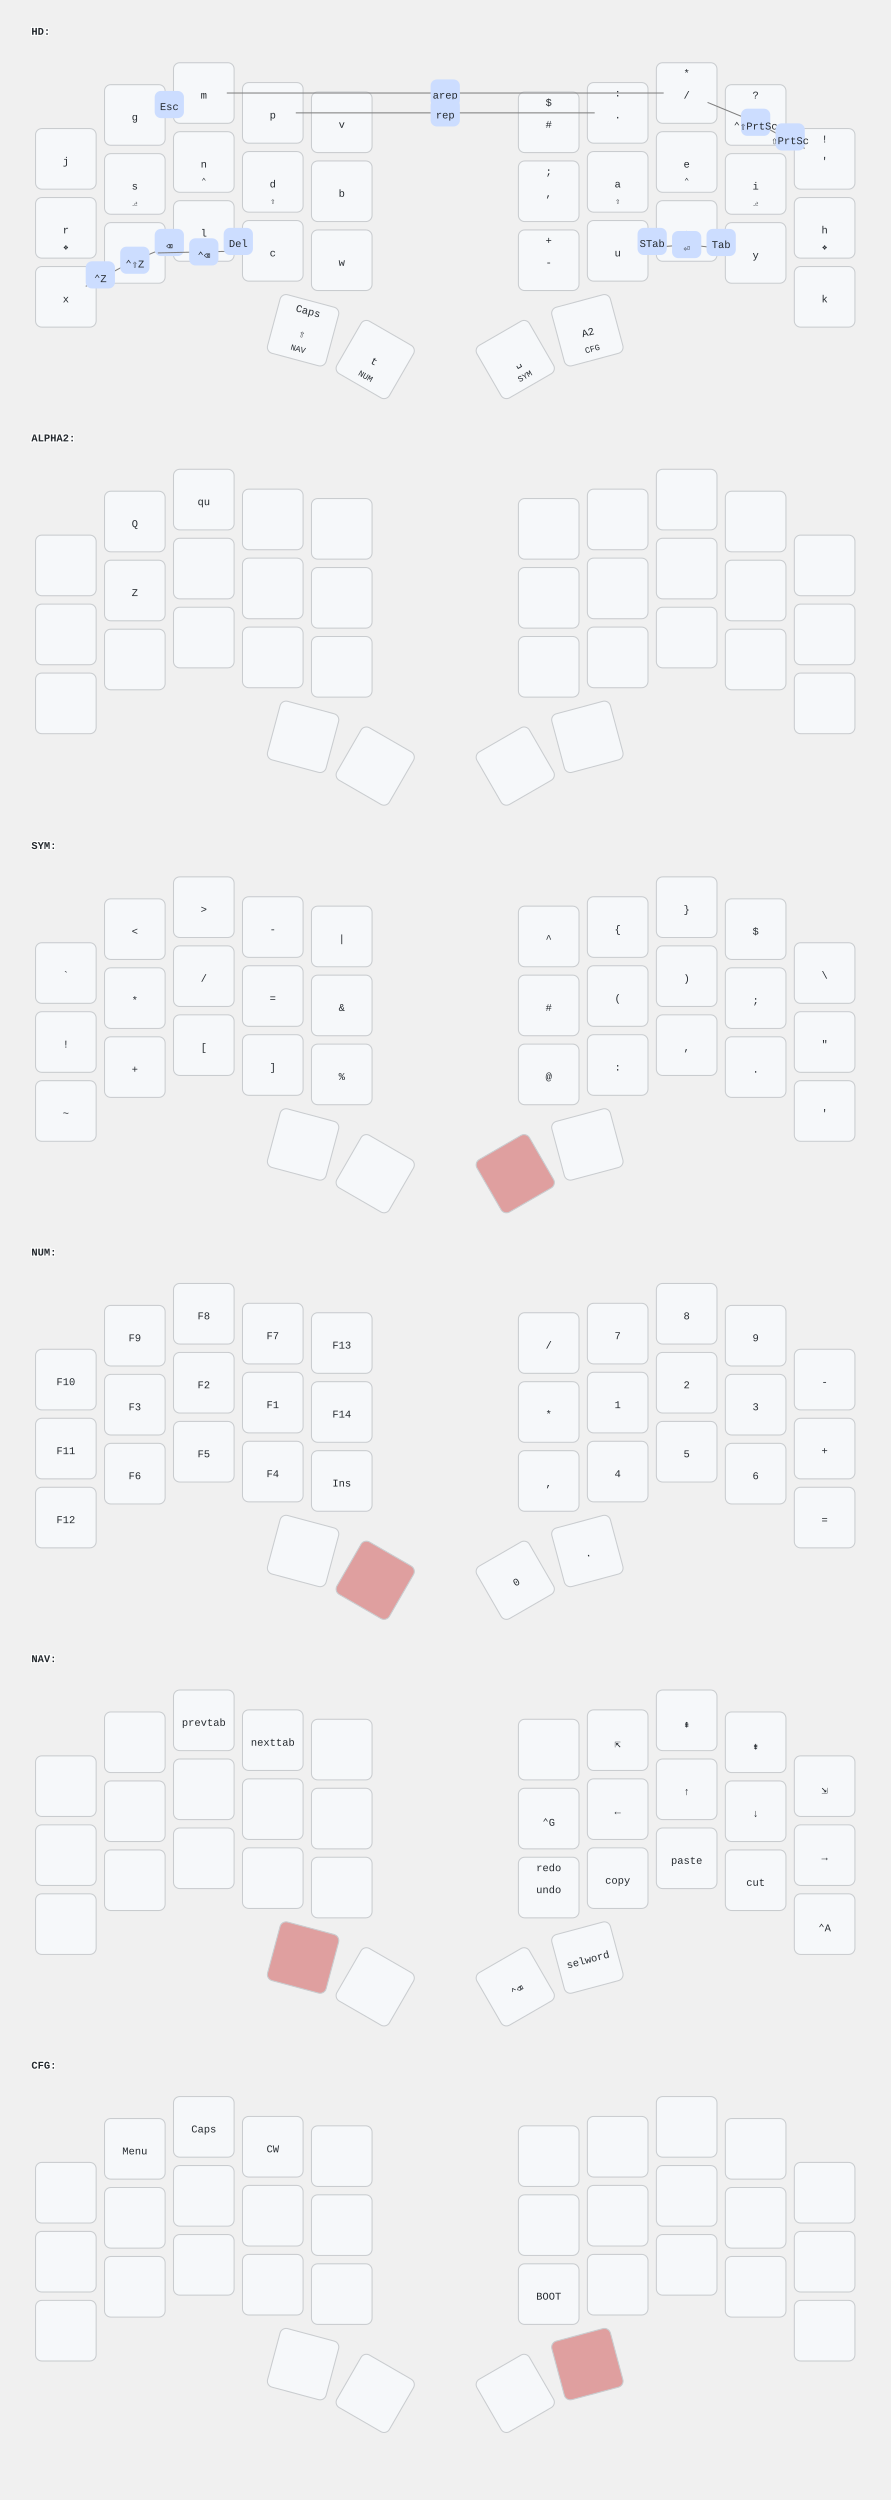
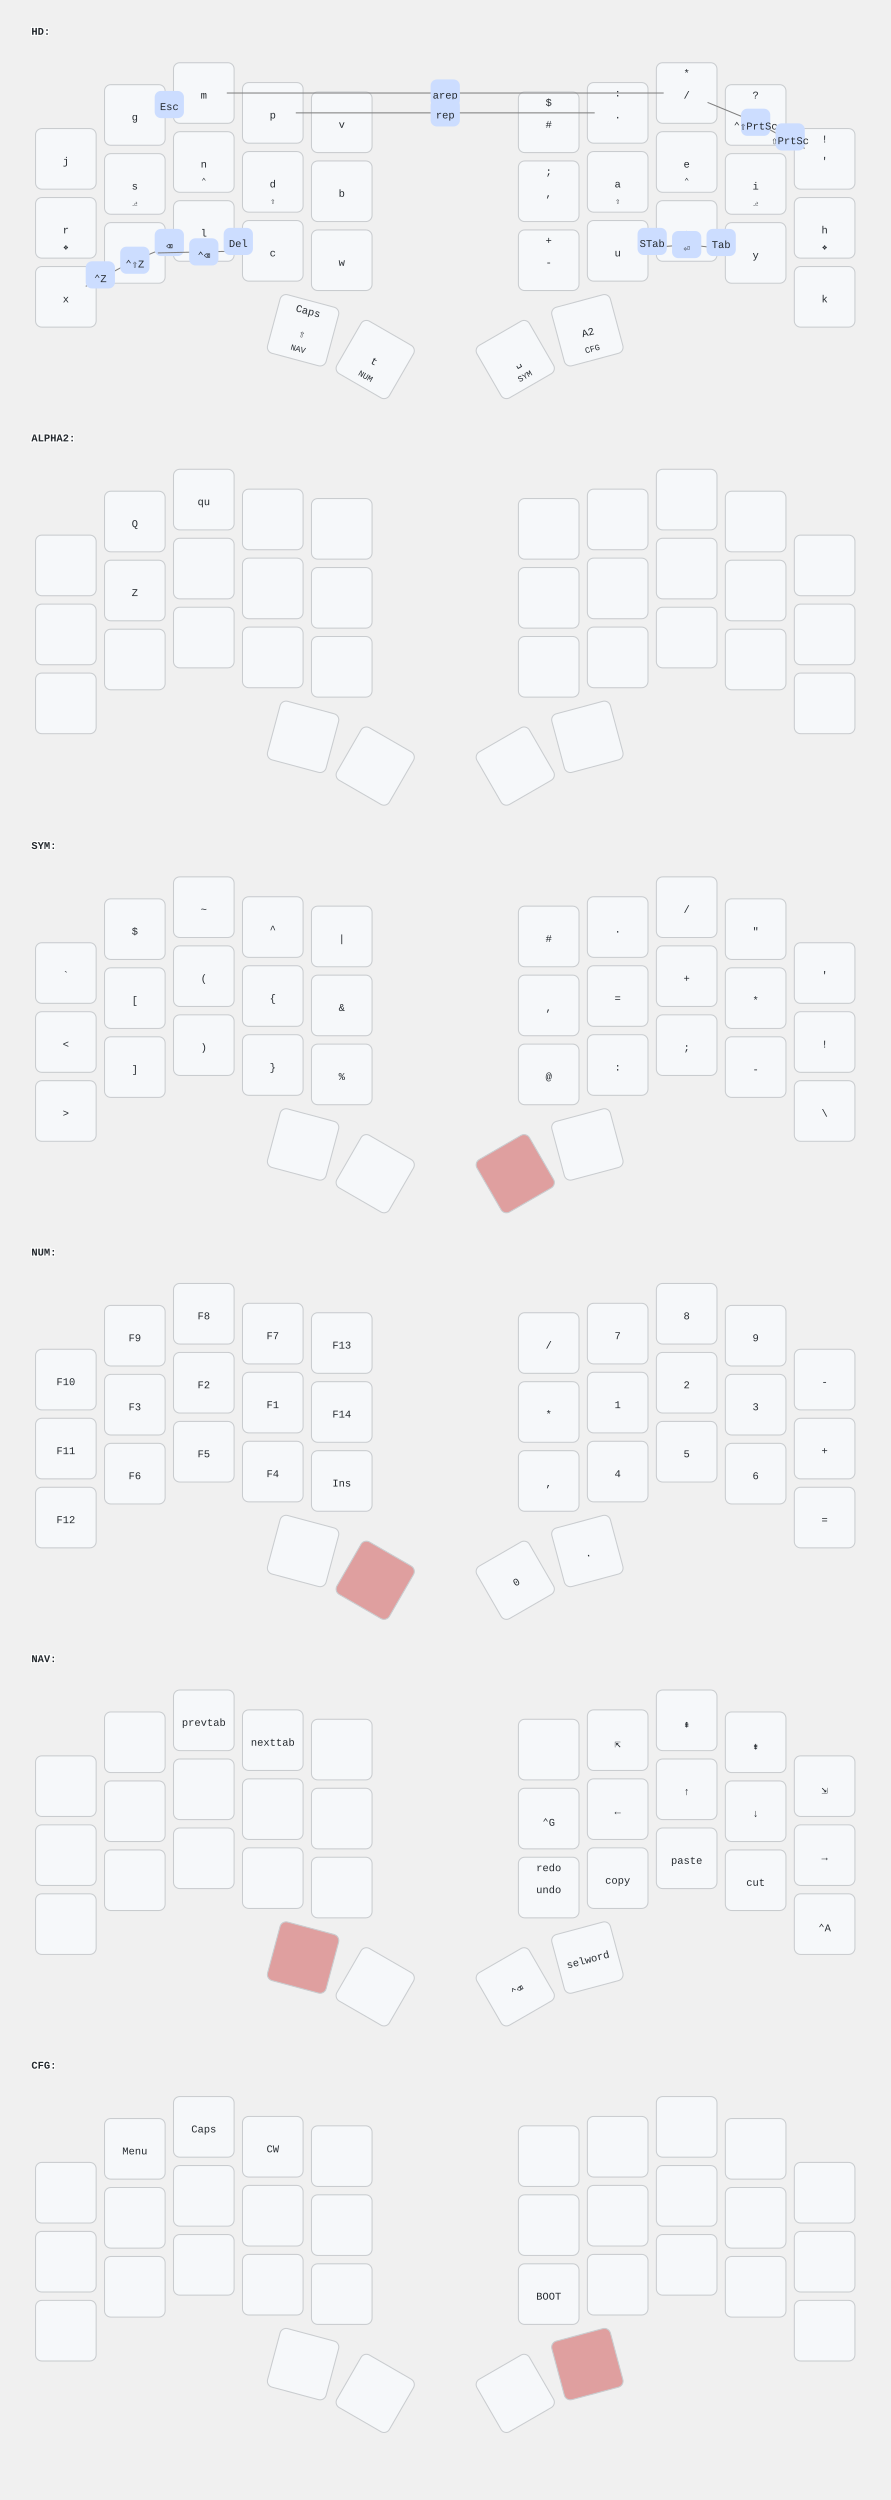
<svg xmlns="http://www.w3.org/2000/svg" width="852" height="2392" viewBox="0 0 852 2392" class="keymap">
  <style>/* inherit to force styles through use tags */
svg path {
    fill: inherit;
}

/* font and background color specifications */
svg.keymap {
    font-family: SFMono-Regular,Consolas,Liberation Mono,Menlo,monospace;
    font-size: 10px;
    font-kerning: normal;
    text-rendering: optimizeLegibility;
    fill: #24292e;
}

/* default key styling */
rect.key {
    fill: #f6f8fa;
    stroke: #c9cccf;
    stroke-width: 1;
}

/* default key side styling, only used is draw_key_sides is set */
rect.side {
    filter: brightness(90%);
}

/* color accent for combo boxes */
rect.combo, rect.combo-separate {
    fill: #cdf;
}

/* color accent for held keys */
rect.held, rect.combo.held {
    fill: #df9f9f;
}

/* color accent for ghost (optional) keys */
rect.ghost, rect.combo.ghost {
    stroke-dasharray: 4, 4;
    stroke-width: 2;
}

text {
    text-anchor: middle;
    dominant-baseline: hanging;
}

/* styling for layer labels */
text.label {
    font-weight: bold;
    text-anchor: start;
    stroke: white;
    stroke-width: 2;
    paint-order: stroke;
}

/* styling for combo tap, and key hold/shifted label text */
text.combo, text.hold, text.shifted {
    font-size: 10px;
}

/* styling for hold label text */
text.hold {
    font-size: 8px;
}

text.hold {
    text-anchor: middle;
    dominant-baseline: auto;
}

text.shifted {
    text-anchor: middle;
    dominant-baseline: hanging;
}

/* styling for hold/shifted label text in combo box */
text.combo.hold, text.combo.shifted {
    font-size: 8px;
}

/* lighter symbol for transparent keys */
text.trans {
    fill: #7b7e81;
}

/* styling for combo dendrons */
path.combo {
    stroke-width: 1;
    stroke: gray;
    fill: none;
}

/* Start Tabler Icons Cleanup */
/* cannot use height/width with glyphs */
.icon-tabler &gt; path {
    fill: inherit;
    stroke: inherit;
    stroke-width: 2;
}
/* hide tabler's default box */
.icon-tabler &gt; path[stroke="none"][fill="none"] {
    visibility: hidden;
}
/* End Tabler Icons Cleanup */
</style>
  <g transform="translate(30, 0)" class="layer-HD">
    <text x="0" y="28" class="label" id="HD">HD:</text>
    <g transform="translate(0, 56)">
      <g transform="translate(33, 96)" class="key keypos-0">
        <rect rx="6" ry="6" x="-29" y="-29" width="58" height="58" class="key" />
        <text x="0" y="0" class="key tap">j</text>
      </g>
      <g transform="translate(99, 54)" class="key keypos-1">
        <rect rx="6" ry="6" x="-29" y="-29" width="58" height="58" class="key" />
        <text x="0" y="0" class="key tap">g</text>
      </g>
      <g transform="translate(165, 33)" class="key keypos-2">
        <rect rx="6" ry="6" x="-29" y="-29" width="58" height="58" class="key" />
        <text x="0" y="0" class="key tap">m</text>
      </g>
      <g transform="translate(231, 52)" class="key keypos-3">
        <rect rx="6" ry="6" x="-29" y="-29" width="58" height="58" class="key" />
        <text x="0" y="0" class="key tap">p</text>
      </g>
      <g transform="translate(297, 61)" class="key keypos-4">
        <rect rx="6" ry="6" x="-29" y="-29" width="58" height="58" class="key" />
        <text x="0" y="0" class="key tap">v</text>
      </g>
      <g transform="translate(495, 61)" class="key keypos-5">
        <rect rx="6" ry="6" x="-29" y="-29" width="58" height="58" class="key" />
        <text x="0" y="0" class="key tap">#</text>
        <text x="0" y="-21" class="key shifted">$</text>
      </g>
      <g transform="translate(561, 52)" class="key keypos-6">
        <rect rx="6" ry="6" x="-29" y="-29" width="58" height="58" class="key" />
        <text x="0" y="0" class="key tap">.</text>
        <text x="0" y="-21" class="key shifted">:</text>
      </g>
      <g transform="translate(627, 33)" class="key keypos-7">
        <rect rx="6" ry="6" x="-29" y="-29" width="58" height="58" class="key" />
        <text x="0" y="0" class="key tap">/</text>
        <text x="0" y="-21" class="key shifted">*</text>
      </g>
      <g transform="translate(693, 54)" class="key keypos-8">
        <rect rx="6" ry="6" x="-29" y="-29" width="58" height="58" class="key" />
        <text x="0" y="0" class="key tap">"</text>
        <text x="0" y="-21" class="key shifted">?</text>
      </g>
      <g transform="translate(759, 96)" class="key keypos-9">
        <rect rx="6" ry="6" x="-29" y="-29" width="58" height="58" class="key" />
        <text x="0" y="0" class="key tap">'</text>
        <text x="0" y="-21" class="key shifted">!</text>
      </g>
      <g transform="translate(33, 162)" class="key keypos-10">
        <rect rx="6" ry="6" x="-29" y="-29" width="58" height="58" class="key" />
        <text x="0" y="0" class="key tap">r</text>
        <text x="0" y="21" class="key hold">❖</text>
      </g>
      <g transform="translate(99, 120)" class="key keypos-11">
        <rect rx="6" ry="6" x="-29" y="-29" width="58" height="58" class="key" />
        <text x="0" y="0" class="key tap">s</text>
        <text x="0" y="21" class="key hold">⎇</text>
      </g>
      <g transform="translate(165, 99)" class="key keypos-12">
        <rect rx="6" ry="6" x="-29" y="-29" width="58" height="58" class="key" />
        <text x="0" y="0" class="key tap">n</text>
        <text x="0" y="21" class="key hold">⌃</text>
      </g>
      <g transform="translate(231, 118)" class="key keypos-13">
        <rect rx="6" ry="6" x="-29" y="-29" width="58" height="58" class="key" />
        <text x="0" y="0" class="key tap">d</text>
        <text x="0" y="21" class="key hold">⇧</text>
      </g>
      <g transform="translate(297, 127)" class="key keypos-14">
        <rect rx="6" ry="6" x="-29" y="-29" width="58" height="58" class="key" />
        <text x="0" y="0" class="key tap">b</text>
      </g>
      <g transform="translate(495, 127)" class="key keypos-15">
        <rect rx="6" ry="6" x="-29" y="-29" width="58" height="58" class="key" />
        <text x="0" y="0" class="key tap">,</text>
        <text x="0" y="-21" class="key shifted">;</text>
      </g>
      <g transform="translate(561, 118)" class="key keypos-16">
        <rect rx="6" ry="6" x="-29" y="-29" width="58" height="58" class="key" />
        <text x="0" y="0" class="key tap">a</text>
        <text x="0" y="21" class="key hold">⇧</text>
      </g>
      <g transform="translate(627, 99)" class="key keypos-17">
        <rect rx="6" ry="6" x="-29" y="-29" width="58" height="58" class="key" />
        <text x="0" y="0" class="key tap">e</text>
        <text x="0" y="21" class="key hold">⌃</text>
      </g>
      <g transform="translate(693, 120)" class="key keypos-18">
        <rect rx="6" ry="6" x="-29" y="-29" width="58" height="58" class="key" />
        <text x="0" y="0" class="key tap">i</text>
        <text x="0" y="21" class="key hold">⎇</text>
      </g>
      <g transform="translate(759, 162)" class="key keypos-19">
        <rect rx="6" ry="6" x="-29" y="-29" width="58" height="58" class="key" />
        <text x="0" y="0" class="key tap">h</text>
        <text x="0" y="21" class="key hold">❖</text>
      </g>
      <g transform="translate(33, 228)" class="key keypos-20">
        <rect rx="6" ry="6" x="-29" y="-29" width="58" height="58" class="key" />
        <text x="0" y="0" class="key tap">x</text>
      </g>
      <g transform="translate(99, 186)" class="key keypos-21">
        <rect rx="6" ry="6" x="-29" y="-29" width="58" height="58" class="key" />
        <text x="0" y="0" class="key tap">f</text>
      </g>
      <g transform="translate(165, 165)" class="key keypos-22">
        <rect rx="6" ry="6" x="-29" y="-29" width="58" height="58" class="key" />
        <text x="0" y="0" class="key tap">l</text>
      </g>
      <g transform="translate(231, 184)" class="key keypos-23">
        <rect rx="6" ry="6" x="-29" y="-29" width="58" height="58" class="key" />
        <text x="0" y="0" class="key tap">c</text>
      </g>
      <g transform="translate(297, 193)" class="key keypos-24">
        <rect rx="6" ry="6" x="-29" y="-29" width="58" height="58" class="key" />
        <text x="0" y="0" class="key tap">w</text>
      </g>
      <g transform="translate(495, 193)" class="key keypos-25">
        <rect rx="6" ry="6" x="-29" y="-29" width="58" height="58" class="key" />
        <text x="0" y="0" class="key tap">-</text>
        <text x="0" y="-21" class="key shifted">+</text>
      </g>
      <g transform="translate(561, 184)" class="key keypos-26">
        <rect rx="6" ry="6" x="-29" y="-29" width="58" height="58" class="key" />
        <text x="0" y="0" class="key tap">u</text>
      </g>
      <g transform="translate(627, 165)" class="key keypos-27">
        <rect rx="6" ry="6" x="-29" y="-29" width="58" height="58" class="key" />
        <text x="0" y="0" class="key tap">o</text>
      </g>
      <g transform="translate(693, 186)" class="key keypos-28">
        <rect rx="6" ry="6" x="-29" y="-29" width="58" height="58" class="key" />
        <text x="0" y="0" class="key tap">y</text>
      </g>
      <g transform="translate(759, 228)" class="key keypos-29">
        <rect rx="6" ry="6" x="-29" y="-29" width="58" height="58" class="key" />
        <text x="0" y="0" class="key tap">k</text>
      </g>
      <g transform="translate(260, 260) rotate(15.0)" class="key keypos-30">
        <rect rx="6" ry="6" x="-29" y="-29" width="58" height="58" class="key" />
        <text x="0" y="0" class="key tap">⇧</text>
        <a href="#NAV">
          <text x="0" y="21" class="key hold layer-activator">NAV</text>
        </a>
        <text x="0" y="-21" class="key shifted">Caps</text>
      </g>
      <g transform="translate(329, 288) rotate(30.0)" class="key keypos-31">
        <rect rx="6" ry="6" x="-29" y="-29" width="58" height="58" class="key" />
        <text x="0" y="0" class="key tap">t</text>
        <a href="#NUM">
          <text x="0" y="21" class="key hold layer-activator">NUM</text>
        </a>
      </g>
      <g transform="translate(463, 288) rotate(-30.0)" class="key keypos-32">
        <rect rx="6" ry="6" x="-29" y="-29" width="58" height="58" class="key" />
        <text x="0" y="0" class="key tap">␣</text>
        <a href="#SYM">
          <text x="0" y="21" class="key hold layer-activator">SYM</text>
        </a>
      </g>
      <g transform="translate(532, 260) rotate(-15.0)" class="key keypos-33">
        <rect rx="6" ry="6" x="-29" y="-29" width="58" height="58" class="key" />
        <text x="0" y="0" class="key tap">A2</text>
        <a href="#CFG">
          <text x="0" y="21" class="key hold layer-activator">CFG</text>
        </a>
      </g>
      <g class="combo combopos-0">
        <rect rx="6" ry="6" x="118" y="31" width="28" height="26" class="combo" />
        <text x="132" y="44" class="combo tap">Esc</text>
      </g>
      <g class="combo combopos-1">
        <path d="M396,33 l-209,0" class="combo" />
        <path d="M396,33 l209,0" class="combo" />
        <rect rx="6" ry="6" x="382" y="20" width="28" height="26" class="combo" />
        <text x="396" y="33" class="combo tap">arep</text>
      </g>
      <g class="combo combopos-2">
        <path d="M396,52 l-143,0" class="combo" />
        <path d="M396,52 l143,0" class="combo" />
        <rect rx="6" ry="6" x="382" y="39" width="28" height="26" class="combo" />
        <text x="396" y="52" class="combo tap">rep</text>
      </g>
      <g class="combo combopos-3">
        <path d="M693,61 l-46,-19" class="combo" />
        <path d="M693,61 l47,25" class="combo" />
        <rect rx="6" ry="6" x="679" y="48" width="28" height="26" class="combo" />
        <text x="693" y="61" class="combo tap">⌃⇧PrtSc</text>
      </g>
      <g class="combo combopos-4">
        <rect rx="6" ry="6" x="712" y="62" width="28" height="26" class="combo" />
        <text x="726" y="75" class="combo tap">⇧PrtSc</text>
      </g>
      <g class="combo combopos-5">
        <path d="M99,193 l-47,25" class="combo" />
        <path d="M99,193 l46,-19" class="combo" />
        <rect rx="6" ry="6" x="85" y="180" width="28" height="26" class="combo" />
        <text x="99" y="193" class="combo tap">⌃⇧Z</text>
      </g>
      <g class="combo combopos-6">
        <rect rx="6" ry="6" x="52" y="194" width="28" height="26" class="combo" />
        <text x="66" y="207" class="combo tap">⌃Z</text>
      </g>
      <g class="combo combopos-7">
        <rect rx="6" ry="6" x="118" y="163" width="28" height="26" class="combo" />
        <text x="132" y="176" class="combo tap">⌫</text>
      </g>
      <g class="combo combopos-8">
        <path d="M165,185 l-44,1" class="combo" />
        <path d="M165,185 l44,-1" class="combo" />
        <rect rx="6" ry="6" x="151" y="172" width="28" height="26" class="combo" />
        <text x="165" y="185" class="combo tap">⌃⌫</text>
      </g>
      <g class="combo combopos-9">
        <rect rx="6" ry="6" x="184" y="162" width="28" height="26" class="combo" />
        <text x="198" y="175" class="combo tap">Del</text>
      </g>
      <g class="combo combopos-10">
        <path d="M627,178 l-44,4" class="combo" />
        <path d="M627,178 l44,5" class="combo" />
        <rect rx="6" ry="6" x="613" y="165" width="28" height="26" class="combo" />
        <text x="627" y="178" class="combo tap">⏎</text>
      </g>
      <g class="combo combopos-11">
        <rect rx="6" ry="6" x="580" y="162" width="28" height="26" class="combo" />
        <text x="594" y="175" class="combo tap">STab</text>
      </g>
      <g class="combo combopos-12">
        <rect rx="6" ry="6" x="646" y="163" width="28" height="26" class="combo" />
        <text x="660" y="176" class="combo tap">Tab</text>
      </g>
    </g>
  </g>
  <g transform="translate(30, 389)" class="layer-ALPHA2">
    <text x="0" y="28" class="label" id="ALPHA2">ALPHA2:</text>
    <g transform="translate(0, 56)">
      <g transform="translate(33, 96)" class="key keypos-0">
        <rect rx="6" ry="6" x="-29" y="-29" width="58" height="58" class="key" />
      </g>
      <g transform="translate(99, 54)" class="key keypos-1">
        <rect rx="6" ry="6" x="-29" y="-29" width="58" height="58" class="key" />
        <text x="0" y="0" class="key tap">Q</text>
      </g>
      <g transform="translate(165, 33)" class="key keypos-2">
        <rect rx="6" ry="6" x="-29" y="-29" width="58" height="58" class="key" />
        <text x="0" y="0" class="key tap">qu</text>
      </g>
      <g transform="translate(231, 52)" class="key keypos-3">
        <rect rx="6" ry="6" x="-29" y="-29" width="58" height="58" class="key" />
      </g>
      <g transform="translate(297, 61)" class="key keypos-4">
        <rect rx="6" ry="6" x="-29" y="-29" width="58" height="58" class="key" />
      </g>
      <g transform="translate(495, 61)" class="key keypos-5">
        <rect rx="6" ry="6" x="-29" y="-29" width="58" height="58" class="key" />
      </g>
      <g transform="translate(561, 52)" class="key keypos-6">
        <rect rx="6" ry="6" x="-29" y="-29" width="58" height="58" class="key" />
      </g>
      <g transform="translate(627, 33)" class="key keypos-7">
        <rect rx="6" ry="6" x="-29" y="-29" width="58" height="58" class="key" />
      </g>
      <g transform="translate(693, 54)" class="key keypos-8">
        <rect rx="6" ry="6" x="-29" y="-29" width="58" height="58" class="key" />
      </g>
      <g transform="translate(759, 96)" class="key keypos-9">
        <rect rx="6" ry="6" x="-29" y="-29" width="58" height="58" class="key" />
      </g>
      <g transform="translate(33, 162)" class="key keypos-10">
        <rect rx="6" ry="6" x="-29" y="-29" width="58" height="58" class="key" />
      </g>
      <g transform="translate(99, 120)" class="key keypos-11">
        <rect rx="6" ry="6" x="-29" y="-29" width="58" height="58" class="key" />
        <text x="0" y="0" class="key tap">Z</text>
      </g>
      <g transform="translate(165, 99)" class="key keypos-12">
        <rect rx="6" ry="6" x="-29" y="-29" width="58" height="58" class="key" />
      </g>
      <g transform="translate(231, 118)" class="key keypos-13">
        <rect rx="6" ry="6" x="-29" y="-29" width="58" height="58" class="key" />
      </g>
      <g transform="translate(297, 127)" class="key keypos-14">
        <rect rx="6" ry="6" x="-29" y="-29" width="58" height="58" class="key" />
      </g>
      <g transform="translate(495, 127)" class="key keypos-15">
        <rect rx="6" ry="6" x="-29" y="-29" width="58" height="58" class="key" />
      </g>
      <g transform="translate(561, 118)" class="key keypos-16">
        <rect rx="6" ry="6" x="-29" y="-29" width="58" height="58" class="key" />
      </g>
      <g transform="translate(627, 99)" class="key keypos-17">
        <rect rx="6" ry="6" x="-29" y="-29" width="58" height="58" class="key" />
      </g>
      <g transform="translate(693, 120)" class="key keypos-18">
        <rect rx="6" ry="6" x="-29" y="-29" width="58" height="58" class="key" />
      </g>
      <g transform="translate(759, 162)" class="key keypos-19">
        <rect rx="6" ry="6" x="-29" y="-29" width="58" height="58" class="key" />
      </g>
      <g transform="translate(33, 228)" class="key keypos-20">
        <rect rx="6" ry="6" x="-29" y="-29" width="58" height="58" class="key" />
      </g>
      <g transform="translate(99, 186)" class="key keypos-21">
        <rect rx="6" ry="6" x="-29" y="-29" width="58" height="58" class="key" />
      </g>
      <g transform="translate(165, 165)" class="key keypos-22">
        <rect rx="6" ry="6" x="-29" y="-29" width="58" height="58" class="key" />
      </g>
      <g transform="translate(231, 184)" class="key keypos-23">
        <rect rx="6" ry="6" x="-29" y="-29" width="58" height="58" class="key" />
      </g>
      <g transform="translate(297, 193)" class="key keypos-24">
        <rect rx="6" ry="6" x="-29" y="-29" width="58" height="58" class="key" />
      </g>
      <g transform="translate(495, 193)" class="key keypos-25">
        <rect rx="6" ry="6" x="-29" y="-29" width="58" height="58" class="key" />
      </g>
      <g transform="translate(561, 184)" class="key keypos-26">
        <rect rx="6" ry="6" x="-29" y="-29" width="58" height="58" class="key" />
      </g>
      <g transform="translate(627, 165)" class="key keypos-27">
        <rect rx="6" ry="6" x="-29" y="-29" width="58" height="58" class="key" />
      </g>
      <g transform="translate(693, 186)" class="key keypos-28">
        <rect rx="6" ry="6" x="-29" y="-29" width="58" height="58" class="key" />
      </g>
      <g transform="translate(759, 228)" class="key keypos-29">
        <rect rx="6" ry="6" x="-29" y="-29" width="58" height="58" class="key" />
      </g>
      <g transform="translate(260, 260) rotate(15.0)" class="key keypos-30">
        <rect rx="6" ry="6" x="-29" y="-29" width="58" height="58" class="key" />
      </g>
      <g transform="translate(329, 288) rotate(30.0)" class="key keypos-31">
        <rect rx="6" ry="6" x="-29" y="-29" width="58" height="58" class="key" />
      </g>
      <g transform="translate(463, 288) rotate(-30.0)" class="key keypos-32">
        <rect rx="6" ry="6" x="-29" y="-29" width="58" height="58" class="key" />
      </g>
      <g transform="translate(532, 260) rotate(-15.0)" class="key keypos-33">
        <rect rx="6" ry="6" x="-29" y="-29" width="58" height="58" class="key" />
      </g>
    </g>
  </g>
  <g transform="translate(30, 779)" class="layer-SYM">
    <text x="0" y="28" class="label" id="SYM">SYM:</text>
    <g transform="translate(0, 56)">
      <g transform="translate(33, 96)" class="key keypos-0">
        <rect rx="6" ry="6" x="-29" y="-29" width="58" height="58" class="key" />
        <text x="0" y="0" class="key tap">`</text>
      </g>
      <g transform="translate(99, 54)" class="key keypos-1">
        <rect rx="6" ry="6" x="-29" y="-29" width="58" height="58" class="key" />
+         <text x="0" y="0" class="key tap">$</text>
+       </g>
+       <g transform="translate(165, 33)" class="key keypos-2">
+         <rect rx="6" ry="6" x="-29" y="-29" width="58" height="58" class="key" />
+         <text x="0" y="0" class="key tap">~</text>
+       </g>
+       <g transform="translate(231, 52)" class="key keypos-3">
+         <rect rx="6" ry="6" x="-29" y="-29" width="58" height="58" class="key" />
+         <text x="0" y="0" class="key tap">^</text>
+       </g>
+       <g transform="translate(297, 61)" class="key keypos-4">
+         <rect rx="6" ry="6" x="-29" y="-29" width="58" height="58" class="key" />
+         <text x="0" y="0" class="key tap">|</text>
+       </g>
+       <g transform="translate(495, 61)" class="key keypos-5">
+         <rect rx="6" ry="6" x="-29" y="-29" width="58" height="58" class="key" />
+         <text x="0" y="0" class="key tap">#</text>
+       </g>
+       <g transform="translate(561, 52)" class="key keypos-6">
+         <rect rx="6" ry="6" x="-29" y="-29" width="58" height="58" class="key" />
+         <text x="0" y="0" class="key tap">.</text>
+       </g>
+       <g transform="translate(627, 33)" class="key keypos-7">
+         <rect rx="6" ry="6" x="-29" y="-29" width="58" height="58" class="key" />
+         <text x="0" y="0" class="key tap">/</text>
+       </g>
+       <g transform="translate(693, 54)" class="key keypos-8">
+         <rect rx="6" ry="6" x="-29" y="-29" width="58" height="58" class="key" />
+         <text x="0" y="0" class="key tap">"</text>
+       </g>
+       <g transform="translate(759, 96)" class="key keypos-9">
+         <rect rx="6" ry="6" x="-29" y="-29" width="58" height="58" class="key" />
+         <text x="0" y="0" class="key tap">'</text>
+       </g>
+       <g transform="translate(33, 162)" class="key keypos-10">
+         <rect rx="6" ry="6" x="-29" y="-29" width="58" height="58" class="key" />
        <text x="0" y="0" class="key tap">&lt;</text>
      </g>
-       <g transform="translate(165, 33)" class="key keypos-2">
+       <g transform="translate(99, 120)" class="key keypos-11">
+         <rect rx="6" ry="6" x="-29" y="-29" width="58" height="58" class="key" />
+         <text x="0" y="0" class="key tap">[</text>
+       </g>
+       <g transform="translate(165, 99)" class="key keypos-12">
+         <rect rx="6" ry="6" x="-29" y="-29" width="58" height="58" class="key" />
+         <text x="0" y="0" class="key tap">(</text>
+       </g>
+       <g transform="translate(231, 118)" class="key keypos-13">
+         <rect rx="6" ry="6" x="-29" y="-29" width="58" height="58" class="key" />
+         <text x="0" y="0" class="key tap">{</text>
+       </g>
+       <g transform="translate(297, 127)" class="key keypos-14">
+         <rect rx="6" ry="6" x="-29" y="-29" width="58" height="58" class="key" />
+         <text x="0" y="0" class="key tap">&amp;</text>
+       </g>
+       <g transform="translate(495, 127)" class="key keypos-15">
+         <rect rx="6" ry="6" x="-29" y="-29" width="58" height="58" class="key" />
+         <text x="0" y="0" class="key tap">,</text>
+       </g>
+       <g transform="translate(561, 118)" class="key keypos-16">
+         <rect rx="6" ry="6" x="-29" y="-29" width="58" height="58" class="key" />
+         <text x="0" y="0" class="key tap">=</text>
+       </g>
+       <g transform="translate(627, 99)" class="key keypos-17">
+         <rect rx="6" ry="6" x="-29" y="-29" width="58" height="58" class="key" />
+         <text x="0" y="0" class="key tap">+</text>
+       </g>
+       <g transform="translate(693, 120)" class="key keypos-18">
+         <rect rx="6" ry="6" x="-29" y="-29" width="58" height="58" class="key" />
+         <text x="0" y="0" class="key tap">*</text>
+       </g>
+       <g transform="translate(759, 162)" class="key keypos-19">
+         <rect rx="6" ry="6" x="-29" y="-29" width="58" height="58" class="key" />
+         <text x="0" y="0" class="key tap">!</text>
+       </g>
+       <g transform="translate(33, 228)" class="key keypos-20">
        <rect rx="6" ry="6" x="-29" y="-29" width="58" height="58" class="key" />
        <text x="0" y="0" class="key tap">&gt;</text>
      </g>
-       <g transform="translate(231, 52)" class="key keypos-3">
+       <g transform="translate(99, 186)" class="key keypos-21">
+         <rect rx="6" ry="6" x="-29" y="-29" width="58" height="58" class="key" />
+         <text x="0" y="0" class="key tap">]</text>
+       </g>
+       <g transform="translate(165, 165)" class="key keypos-22">
+         <rect rx="6" ry="6" x="-29" y="-29" width="58" height="58" class="key" />
+         <text x="0" y="0" class="key tap">)</text>
+       </g>
+       <g transform="translate(231, 184)" class="key keypos-23">
+         <rect rx="6" ry="6" x="-29" y="-29" width="58" height="58" class="key" />
+         <text x="0" y="0" class="key tap">}</text>
+       </g>
+       <g transform="translate(297, 193)" class="key keypos-24">
+         <rect rx="6" ry="6" x="-29" y="-29" width="58" height="58" class="key" />
+         <text x="0" y="0" class="key tap">%</text>
+       </g>
+       <g transform="translate(495, 193)" class="key keypos-25">
+         <rect rx="6" ry="6" x="-29" y="-29" width="58" height="58" class="key" />
+         <text x="0" y="0" class="key tap">@</text>
+       </g>
+       <g transform="translate(561, 184)" class="key keypos-26">
+         <rect rx="6" ry="6" x="-29" y="-29" width="58" height="58" class="key" />
+         <text x="0" y="0" class="key tap">:</text>
+       </g>
+       <g transform="translate(627, 165)" class="key keypos-27">
+         <rect rx="6" ry="6" x="-29" y="-29" width="58" height="58" class="key" />
+         <text x="0" y="0" class="key tap">;</text>
+       </g>
+       <g transform="translate(693, 186)" class="key keypos-28">
        <rect rx="6" ry="6" x="-29" y="-29" width="58" height="58" class="key" />
        <text x="0" y="0" class="key tap">-</text>
      </g>
-       <g transform="translate(297, 61)" class="key keypos-4">
-         <rect rx="6" ry="6" x="-29" y="-29" width="58" height="58" class="key" />
-         <text x="0" y="0" class="key tap">|</text>
-       </g>
-       <g transform="translate(495, 61)" class="key keypos-5">
-         <rect rx="6" ry="6" x="-29" y="-29" width="58" height="58" class="key" />
-         <text x="0" y="0" class="key tap">^</text>
-       </g>
-       <g transform="translate(561, 52)" class="key keypos-6">
-         <rect rx="6" ry="6" x="-29" y="-29" width="58" height="58" class="key" />
-         <text x="0" y="0" class="key tap">{</text>
-       </g>
-       <g transform="translate(627, 33)" class="key keypos-7">
-         <rect rx="6" ry="6" x="-29" y="-29" width="58" height="58" class="key" />
-         <text x="0" y="0" class="key tap">}</text>
-       </g>
-       <g transform="translate(693, 54)" class="key keypos-8">
-         <rect rx="6" ry="6" x="-29" y="-29" width="58" height="58" class="key" />
-         <text x="0" y="0" class="key tap">$</text>
-       </g>
-       <g transform="translate(759, 96)" class="key keypos-9">
+       <g transform="translate(759, 228)" class="key keypos-29">
        <rect rx="6" ry="6" x="-29" y="-29" width="58" height="58" class="key" />
        <text x="0" y="0" class="key tap">\</text>
-       </g>
-       <g transform="translate(33, 162)" class="key keypos-10">
-         <rect rx="6" ry="6" x="-29" y="-29" width="58" height="58" class="key" />
-         <text x="0" y="0" class="key tap">!</text>
-       </g>
-       <g transform="translate(99, 120)" class="key keypos-11">
-         <rect rx="6" ry="6" x="-29" y="-29" width="58" height="58" class="key" />
-         <text x="0" y="0" class="key tap">*</text>
-       </g>
-       <g transform="translate(165, 99)" class="key keypos-12">
-         <rect rx="6" ry="6" x="-29" y="-29" width="58" height="58" class="key" />
-         <text x="0" y="0" class="key tap">/</text>
-       </g>
-       <g transform="translate(231, 118)" class="key keypos-13">
-         <rect rx="6" ry="6" x="-29" y="-29" width="58" height="58" class="key" />
-         <text x="0" y="0" class="key tap">=</text>
-       </g>
-       <g transform="translate(297, 127)" class="key keypos-14">
-         <rect rx="6" ry="6" x="-29" y="-29" width="58" height="58" class="key" />
-         <text x="0" y="0" class="key tap">&amp;</text>
-       </g>
-       <g transform="translate(495, 127)" class="key keypos-15">
-         <rect rx="6" ry="6" x="-29" y="-29" width="58" height="58" class="key" />
-         <text x="0" y="0" class="key tap">#</text>
-       </g>
-       <g transform="translate(561, 118)" class="key keypos-16">
-         <rect rx="6" ry="6" x="-29" y="-29" width="58" height="58" class="key" />
-         <text x="0" y="0" class="key tap">(</text>
-       </g>
-       <g transform="translate(627, 99)" class="key keypos-17">
-         <rect rx="6" ry="6" x="-29" y="-29" width="58" height="58" class="key" />
-         <text x="0" y="0" class="key tap">)</text>
-       </g>
-       <g transform="translate(693, 120)" class="key keypos-18">
-         <rect rx="6" ry="6" x="-29" y="-29" width="58" height="58" class="key" />
-         <text x="0" y="0" class="key tap">;</text>
-       </g>
-       <g transform="translate(759, 162)" class="key keypos-19">
-         <rect rx="6" ry="6" x="-29" y="-29" width="58" height="58" class="key" />
-         <text x="0" y="0" class="key tap">"</text>
-       </g>
-       <g transform="translate(33, 228)" class="key keypos-20">
-         <rect rx="6" ry="6" x="-29" y="-29" width="58" height="58" class="key" />
-         <text x="0" y="0" class="key tap">~</text>
-       </g>
-       <g transform="translate(99, 186)" class="key keypos-21">
-         <rect rx="6" ry="6" x="-29" y="-29" width="58" height="58" class="key" />
-         <text x="0" y="0" class="key tap">+</text>
-       </g>
-       <g transform="translate(165, 165)" class="key keypos-22">
-         <rect rx="6" ry="6" x="-29" y="-29" width="58" height="58" class="key" />
-         <text x="0" y="0" class="key tap">[</text>
-       </g>
-       <g transform="translate(231, 184)" class="key keypos-23">
-         <rect rx="6" ry="6" x="-29" y="-29" width="58" height="58" class="key" />
-         <text x="0" y="0" class="key tap">]</text>
-       </g>
-       <g transform="translate(297, 193)" class="key keypos-24">
-         <rect rx="6" ry="6" x="-29" y="-29" width="58" height="58" class="key" />
-         <text x="0" y="0" class="key tap">%</text>
-       </g>
-       <g transform="translate(495, 193)" class="key keypos-25">
-         <rect rx="6" ry="6" x="-29" y="-29" width="58" height="58" class="key" />
-         <text x="0" y="0" class="key tap">@</text>
-       </g>
-       <g transform="translate(561, 184)" class="key keypos-26">
-         <rect rx="6" ry="6" x="-29" y="-29" width="58" height="58" class="key" />
-         <text x="0" y="0" class="key tap">:</text>
-       </g>
-       <g transform="translate(627, 165)" class="key keypos-27">
-         <rect rx="6" ry="6" x="-29" y="-29" width="58" height="58" class="key" />
-         <text x="0" y="0" class="key tap">,</text>
-       </g>
-       <g transform="translate(693, 186)" class="key keypos-28">
-         <rect rx="6" ry="6" x="-29" y="-29" width="58" height="58" class="key" />
-         <text x="0" y="0" class="key tap">.</text>
-       </g>
-       <g transform="translate(759, 228)" class="key keypos-29">
-         <rect rx="6" ry="6" x="-29" y="-29" width="58" height="58" class="key" />
-         <text x="0" y="0" class="key tap">'</text>
      </g>
      <g transform="translate(260, 260) rotate(15.0)" class="key keypos-30">
        <rect rx="6" ry="6" x="-29" y="-29" width="58" height="58" class="key" />
      </g>
      <g transform="translate(329, 288) rotate(30.0)" class="key keypos-31">
        <rect rx="6" ry="6" x="-29" y="-29" width="58" height="58" class="key" />
      </g>
      <g transform="translate(463, 288) rotate(-30.0)" class="key held keypos-32">
        <rect rx="6" ry="6" x="-29" y="-29" width="58" height="58" class="key held" />
      </g>
      <g transform="translate(532, 260) rotate(-15.0)" class="key keypos-33">
        <rect rx="6" ry="6" x="-29" y="-29" width="58" height="58" class="key" />
      </g>
    </g>
  </g>
  <g transform="translate(30, 1168)" class="layer-NUM">
    <text x="0" y="28" class="label" id="NUM">NUM:</text>
    <g transform="translate(0, 56)">
      <g transform="translate(33, 96)" class="key keypos-0">
        <rect rx="6" ry="6" x="-29" y="-29" width="58" height="58" class="key" />
        <text x="0" y="0" class="key tap">F10</text>
      </g>
      <g transform="translate(99, 54)" class="key keypos-1">
        <rect rx="6" ry="6" x="-29" y="-29" width="58" height="58" class="key" />
        <text x="0" y="0" class="key tap">F9</text>
      </g>
      <g transform="translate(165, 33)" class="key keypos-2">
        <rect rx="6" ry="6" x="-29" y="-29" width="58" height="58" class="key" />
        <text x="0" y="0" class="key tap">F8</text>
      </g>
      <g transform="translate(231, 52)" class="key keypos-3">
        <rect rx="6" ry="6" x="-29" y="-29" width="58" height="58" class="key" />
        <text x="0" y="0" class="key tap">F7</text>
      </g>
      <g transform="translate(297, 61)" class="key keypos-4">
        <rect rx="6" ry="6" x="-29" y="-29" width="58" height="58" class="key" />
        <text x="0" y="0" class="key tap">F13</text>
      </g>
      <g transform="translate(495, 61)" class="key keypos-5">
        <rect rx="6" ry="6" x="-29" y="-29" width="58" height="58" class="key" />
        <text x="0" y="0" class="key tap">/</text>
      </g>
      <g transform="translate(561, 52)" class="key keypos-6">
        <rect rx="6" ry="6" x="-29" y="-29" width="58" height="58" class="key" />
        <text x="0" y="0" class="key tap">7</text>
      </g>
      <g transform="translate(627, 33)" class="key keypos-7">
        <rect rx="6" ry="6" x="-29" y="-29" width="58" height="58" class="key" />
        <text x="0" y="0" class="key tap">8</text>
      </g>
      <g transform="translate(693, 54)" class="key keypos-8">
        <rect rx="6" ry="6" x="-29" y="-29" width="58" height="58" class="key" />
        <text x="0" y="0" class="key tap">9</text>
      </g>
      <g transform="translate(759, 96)" class="key keypos-9">
        <rect rx="6" ry="6" x="-29" y="-29" width="58" height="58" class="key" />
        <text x="0" y="0" class="key tap">-</text>
      </g>
      <g transform="translate(33, 162)" class="key keypos-10">
        <rect rx="6" ry="6" x="-29" y="-29" width="58" height="58" class="key" />
        <text x="0" y="0" class="key tap">F11</text>
      </g>
      <g transform="translate(99, 120)" class="key keypos-11">
        <rect rx="6" ry="6" x="-29" y="-29" width="58" height="58" class="key" />
        <text x="0" y="0" class="key tap">F3</text>
      </g>
      <g transform="translate(165, 99)" class="key keypos-12">
        <rect rx="6" ry="6" x="-29" y="-29" width="58" height="58" class="key" />
        <text x="0" y="0" class="key tap">F2</text>
      </g>
      <g transform="translate(231, 118)" class="key keypos-13">
        <rect rx="6" ry="6" x="-29" y="-29" width="58" height="58" class="key" />
        <text x="0" y="0" class="key tap">F1</text>
      </g>
      <g transform="translate(297, 127)" class="key keypos-14">
        <rect rx="6" ry="6" x="-29" y="-29" width="58" height="58" class="key" />
        <text x="0" y="0" class="key tap">F14</text>
      </g>
      <g transform="translate(495, 127)" class="key keypos-15">
        <rect rx="6" ry="6" x="-29" y="-29" width="58" height="58" class="key" />
        <text x="0" y="0" class="key tap">*</text>
      </g>
      <g transform="translate(561, 118)" class="key keypos-16">
        <rect rx="6" ry="6" x="-29" y="-29" width="58" height="58" class="key" />
        <text x="0" y="0" class="key tap">1</text>
      </g>
      <g transform="translate(627, 99)" class="key keypos-17">
        <rect rx="6" ry="6" x="-29" y="-29" width="58" height="58" class="key" />
        <text x="0" y="0" class="key tap">2</text>
      </g>
      <g transform="translate(693, 120)" class="key keypos-18">
        <rect rx="6" ry="6" x="-29" y="-29" width="58" height="58" class="key" />
        <text x="0" y="0" class="key tap">3</text>
      </g>
      <g transform="translate(759, 162)" class="key keypos-19">
        <rect rx="6" ry="6" x="-29" y="-29" width="58" height="58" class="key" />
        <text x="0" y="0" class="key tap">+</text>
      </g>
      <g transform="translate(33, 228)" class="key keypos-20">
        <rect rx="6" ry="6" x="-29" y="-29" width="58" height="58" class="key" />
        <text x="0" y="0" class="key tap">F12</text>
      </g>
      <g transform="translate(99, 186)" class="key keypos-21">
        <rect rx="6" ry="6" x="-29" y="-29" width="58" height="58" class="key" />
        <text x="0" y="0" class="key tap">F6</text>
      </g>
      <g transform="translate(165, 165)" class="key keypos-22">
        <rect rx="6" ry="6" x="-29" y="-29" width="58" height="58" class="key" />
        <text x="0" y="0" class="key tap">F5</text>
      </g>
      <g transform="translate(231, 184)" class="key keypos-23">
        <rect rx="6" ry="6" x="-29" y="-29" width="58" height="58" class="key" />
        <text x="0" y="0" class="key tap">F4</text>
      </g>
      <g transform="translate(297, 193)" class="key keypos-24">
        <rect rx="6" ry="6" x="-29" y="-29" width="58" height="58" class="key" />
        <text x="0" y="0" class="key tap">Ins</text>
      </g>
      <g transform="translate(495, 193)" class="key keypos-25">
        <rect rx="6" ry="6" x="-29" y="-29" width="58" height="58" class="key" />
        <text x="0" y="0" class="key tap">,</text>
      </g>
      <g transform="translate(561, 184)" class="key keypos-26">
        <rect rx="6" ry="6" x="-29" y="-29" width="58" height="58" class="key" />
        <text x="0" y="0" class="key tap">4</text>
      </g>
      <g transform="translate(627, 165)" class="key keypos-27">
        <rect rx="6" ry="6" x="-29" y="-29" width="58" height="58" class="key" />
        <text x="0" y="0" class="key tap">5</text>
      </g>
      <g transform="translate(693, 186)" class="key keypos-28">
        <rect rx="6" ry="6" x="-29" y="-29" width="58" height="58" class="key" />
        <text x="0" y="0" class="key tap">6</text>
      </g>
      <g transform="translate(759, 228)" class="key keypos-29">
        <rect rx="6" ry="6" x="-29" y="-29" width="58" height="58" class="key" />
        <text x="0" y="0" class="key tap">=</text>
      </g>
      <g transform="translate(260, 260) rotate(15.0)" class="key keypos-30">
        <rect rx="6" ry="6" x="-29" y="-29" width="58" height="58" class="key" />
      </g>
      <g transform="translate(329, 288) rotate(30.0)" class="key held keypos-31">
        <rect rx="6" ry="6" x="-29" y="-29" width="58" height="58" class="key held" />
      </g>
      <g transform="translate(463, 288) rotate(-30.0)" class="key keypos-32">
        <rect rx="6" ry="6" x="-29" y="-29" width="58" height="58" class="key" />
        <text x="0" y="0" class="key tap">0</text>
      </g>
      <g transform="translate(532, 260) rotate(-15.0)" class="key keypos-33">
        <rect rx="6" ry="6" x="-29" y="-29" width="58" height="58" class="key" />
        <text x="0" y="0" class="key tap">.</text>
      </g>
    </g>
  </g>
  <g transform="translate(30, 1557)" class="layer-NAV">
    <text x="0" y="28" class="label" id="NAV">NAV:</text>
    <g transform="translate(0, 56)">
      <g transform="translate(33, 96)" class="key keypos-0">
        <rect rx="6" ry="6" x="-29" y="-29" width="58" height="58" class="key" />
      </g>
      <g transform="translate(99, 54)" class="key keypos-1">
        <rect rx="6" ry="6" x="-29" y="-29" width="58" height="58" class="key" />
      </g>
      <g transform="translate(165, 33)" class="key keypos-2">
        <rect rx="6" ry="6" x="-29" y="-29" width="58" height="58" class="key" />
        <text x="0" y="0" class="key tap">prevtab</text>
      </g>
      <g transform="translate(231, 52)" class="key keypos-3">
        <rect rx="6" ry="6" x="-29" y="-29" width="58" height="58" class="key" />
        <text x="0" y="0" class="key tap">nexttab</text>
      </g>
      <g transform="translate(297, 61)" class="key keypos-4">
        <rect rx="6" ry="6" x="-29" y="-29" width="58" height="58" class="key" />
      </g>
      <g transform="translate(495, 61)" class="key keypos-5">
        <rect rx="6" ry="6" x="-29" y="-29" width="58" height="58" class="key" />
      </g>
      <g transform="translate(561, 52)" class="key keypos-6">
        <rect rx="6" ry="6" x="-29" y="-29" width="58" height="58" class="key" />
        <text x="0" y="0" class="key tap">⇱</text>
      </g>
      <g transform="translate(627, 33)" class="key keypos-7">
        <rect rx="6" ry="6" x="-29" y="-29" width="58" height="58" class="key" />
        <text x="0" y="0" class="key tap">⇞</text>
      </g>
      <g transform="translate(693, 54)" class="key keypos-8">
        <rect rx="6" ry="6" x="-29" y="-29" width="58" height="58" class="key" />
        <text x="0" y="0" class="key tap">⇟</text>
      </g>
      <g transform="translate(759, 96)" class="key keypos-9">
        <rect rx="6" ry="6" x="-29" y="-29" width="58" height="58" class="key" />
        <text x="0" y="0" class="key tap">⇲</text>
      </g>
      <g transform="translate(33, 162)" class="key keypos-10">
        <rect rx="6" ry="6" x="-29" y="-29" width="58" height="58" class="key" />
      </g>
      <g transform="translate(99, 120)" class="key keypos-11">
        <rect rx="6" ry="6" x="-29" y="-29" width="58" height="58" class="key" />
      </g>
      <g transform="translate(165, 99)" class="key keypos-12">
        <rect rx="6" ry="6" x="-29" y="-29" width="58" height="58" class="key" />
      </g>
      <g transform="translate(231, 118)" class="key keypos-13">
        <rect rx="6" ry="6" x="-29" y="-29" width="58" height="58" class="key" />
      </g>
      <g transform="translate(297, 127)" class="key keypos-14">
        <rect rx="6" ry="6" x="-29" y="-29" width="58" height="58" class="key" />
      </g>
      <g transform="translate(495, 127)" class="key keypos-15">
        <rect rx="6" ry="6" x="-29" y="-29" width="58" height="58" class="key" />
        <text x="0" y="0" class="key tap">⌃G</text>
      </g>
      <g transform="translate(561, 118)" class="key keypos-16">
        <rect rx="6" ry="6" x="-29" y="-29" width="58" height="58" class="key" />
        <text x="0" y="0" class="key tap">←</text>
      </g>
      <g transform="translate(627, 99)" class="key keypos-17">
        <rect rx="6" ry="6" x="-29" y="-29" width="58" height="58" class="key" />
        <text x="0" y="0" class="key tap">↑</text>
      </g>
      <g transform="translate(693, 120)" class="key keypos-18">
        <rect rx="6" ry="6" x="-29" y="-29" width="58" height="58" class="key" />
        <text x="0" y="0" class="key tap">↓</text>
      </g>
      <g transform="translate(759, 162)" class="key keypos-19">
        <rect rx="6" ry="6" x="-29" y="-29" width="58" height="58" class="key" />
        <text x="0" y="0" class="key tap">→</text>
      </g>
      <g transform="translate(33, 228)" class="key keypos-20">
        <rect rx="6" ry="6" x="-29" y="-29" width="58" height="58" class="key" />
      </g>
      <g transform="translate(99, 186)" class="key keypos-21">
        <rect rx="6" ry="6" x="-29" y="-29" width="58" height="58" class="key" />
      </g>
      <g transform="translate(165, 165)" class="key keypos-22">
        <rect rx="6" ry="6" x="-29" y="-29" width="58" height="58" class="key" />
      </g>
      <g transform="translate(231, 184)" class="key keypos-23">
        <rect rx="6" ry="6" x="-29" y="-29" width="58" height="58" class="key" />
      </g>
      <g transform="translate(297, 193)" class="key keypos-24">
        <rect rx="6" ry="6" x="-29" y="-29" width="58" height="58" class="key" />
      </g>
      <g transform="translate(495, 193)" class="key keypos-25">
        <rect rx="6" ry="6" x="-29" y="-29" width="58" height="58" class="key" />
        <text x="0" y="0" class="key tap">undo</text>
        <text x="0" y="-21" class="key shifted">redo</text>
      </g>
      <g transform="translate(561, 184)" class="key keypos-26">
        <rect rx="6" ry="6" x="-29" y="-29" width="58" height="58" class="key" />
        <text x="0" y="0" class="key tap">copy</text>
      </g>
      <g transform="translate(627, 165)" class="key keypos-27">
        <rect rx="6" ry="6" x="-29" y="-29" width="58" height="58" class="key" />
        <text x="0" y="0" class="key tap">paste</text>
      </g>
      <g transform="translate(693, 186)" class="key keypos-28">
        <rect rx="6" ry="6" x="-29" y="-29" width="58" height="58" class="key" />
        <text x="0" y="0" class="key tap">cut</text>
      </g>
      <g transform="translate(759, 228)" class="key keypos-29">
        <rect rx="6" ry="6" x="-29" y="-29" width="58" height="58" class="key" />
        <text x="0" y="0" class="key tap">⌃A</text>
      </g>
      <g transform="translate(260, 260) rotate(15.0)" class="key held keypos-30">
        <rect rx="6" ry="6" x="-29" y="-29" width="58" height="58" class="key held" />
      </g>
      <g transform="translate(329, 288) rotate(30.0)" class="key keypos-31">
        <rect rx="6" ry="6" x="-29" y="-29" width="58" height="58" class="key" />
      </g>
      <g transform="translate(463, 288) rotate(-30.0)" class="key keypos-32">
        <rect rx="6" ry="6" x="-29" y="-29" width="58" height="58" class="key" />
        <text x="0" y="0" class="key tap">⌃⌫</text>
      </g>
      <g transform="translate(532, 260) rotate(-15.0)" class="key keypos-33">
        <rect rx="6" ry="6" x="-29" y="-29" width="58" height="58" class="key" />
        <text x="0" y="0" class="key tap">selword</text>
      </g>
    </g>
  </g>
  <g transform="translate(30, 1946)" class="layer-CFG">
    <text x="0" y="28" class="label" id="CFG">CFG:</text>
    <g transform="translate(0, 56)">
      <g transform="translate(33, 96)" class="key keypos-0">
        <rect rx="6" ry="6" x="-29" y="-29" width="58" height="58" class="key" />
      </g>
      <g transform="translate(99, 54)" class="key keypos-1">
        <rect rx="6" ry="6" x="-29" y="-29" width="58" height="58" class="key" />
        <text x="0" y="0" class="key tap">Menu</text>
      </g>
      <g transform="translate(165, 33)" class="key keypos-2">
        <rect rx="6" ry="6" x="-29" y="-29" width="58" height="58" class="key" />
        <text x="0" y="0" class="key tap">Caps</text>
      </g>
      <g transform="translate(231, 52)" class="key keypos-3">
        <rect rx="6" ry="6" x="-29" y="-29" width="58" height="58" class="key" />
        <text x="0" y="0" class="key tap">CW</text>
      </g>
      <g transform="translate(297, 61)" class="key keypos-4">
        <rect rx="6" ry="6" x="-29" y="-29" width="58" height="58" class="key" />
      </g>
      <g transform="translate(495, 61)" class="key keypos-5">
        <rect rx="6" ry="6" x="-29" y="-29" width="58" height="58" class="key" />
      </g>
      <g transform="translate(561, 52)" class="key keypos-6">
        <rect rx="6" ry="6" x="-29" y="-29" width="58" height="58" class="key" />
      </g>
      <g transform="translate(627, 33)" class="key keypos-7">
        <rect rx="6" ry="6" x="-29" y="-29" width="58" height="58" class="key" />
      </g>
      <g transform="translate(693, 54)" class="key keypos-8">
        <rect rx="6" ry="6" x="-29" y="-29" width="58" height="58" class="key" />
      </g>
      <g transform="translate(759, 96)" class="key keypos-9">
        <rect rx="6" ry="6" x="-29" y="-29" width="58" height="58" class="key" />
      </g>
      <g transform="translate(33, 162)" class="key keypos-10">
        <rect rx="6" ry="6" x="-29" y="-29" width="58" height="58" class="key" />
      </g>
      <g transform="translate(99, 120)" class="key keypos-11">
        <rect rx="6" ry="6" x="-29" y="-29" width="58" height="58" class="key" />
      </g>
      <g transform="translate(165, 99)" class="key keypos-12">
        <rect rx="6" ry="6" x="-29" y="-29" width="58" height="58" class="key" />
      </g>
      <g transform="translate(231, 118)" class="key keypos-13">
        <rect rx="6" ry="6" x="-29" y="-29" width="58" height="58" class="key" />
      </g>
      <g transform="translate(297, 127)" class="key keypos-14">
        <rect rx="6" ry="6" x="-29" y="-29" width="58" height="58" class="key" />
      </g>
      <g transform="translate(495, 127)" class="key keypos-15">
        <rect rx="6" ry="6" x="-29" y="-29" width="58" height="58" class="key" />
      </g>
      <g transform="translate(561, 118)" class="key keypos-16">
        <rect rx="6" ry="6" x="-29" y="-29" width="58" height="58" class="key" />
      </g>
      <g transform="translate(627, 99)" class="key keypos-17">
        <rect rx="6" ry="6" x="-29" y="-29" width="58" height="58" class="key" />
      </g>
      <g transform="translate(693, 120)" class="key keypos-18">
        <rect rx="6" ry="6" x="-29" y="-29" width="58" height="58" class="key" />
      </g>
      <g transform="translate(759, 162)" class="key keypos-19">
        <rect rx="6" ry="6" x="-29" y="-29" width="58" height="58" class="key" />
      </g>
      <g transform="translate(33, 228)" class="key keypos-20">
        <rect rx="6" ry="6" x="-29" y="-29" width="58" height="58" class="key" />
      </g>
      <g transform="translate(99, 186)" class="key keypos-21">
        <rect rx="6" ry="6" x="-29" y="-29" width="58" height="58" class="key" />
      </g>
      <g transform="translate(165, 165)" class="key keypos-22">
        <rect rx="6" ry="6" x="-29" y="-29" width="58" height="58" class="key" />
      </g>
      <g transform="translate(231, 184)" class="key keypos-23">
        <rect rx="6" ry="6" x="-29" y="-29" width="58" height="58" class="key" />
      </g>
      <g transform="translate(297, 193)" class="key keypos-24">
        <rect rx="6" ry="6" x="-29" y="-29" width="58" height="58" class="key" />
      </g>
      <g transform="translate(495, 193)" class="key keypos-25">
        <rect rx="6" ry="6" x="-29" y="-29" width="58" height="58" class="key" />
        <text x="0" y="0" class="key tap">BOOT</text>
      </g>
      <g transform="translate(561, 184)" class="key keypos-26">
        <rect rx="6" ry="6" x="-29" y="-29" width="58" height="58" class="key" />
      </g>
      <g transform="translate(627, 165)" class="key keypos-27">
        <rect rx="6" ry="6" x="-29" y="-29" width="58" height="58" class="key" />
      </g>
      <g transform="translate(693, 186)" class="key keypos-28">
        <rect rx="6" ry="6" x="-29" y="-29" width="58" height="58" class="key" />
      </g>
      <g transform="translate(759, 228)" class="key keypos-29">
        <rect rx="6" ry="6" x="-29" y="-29" width="58" height="58" class="key" />
      </g>
      <g transform="translate(260, 260) rotate(15.0)" class="key keypos-30">
        <rect rx="6" ry="6" x="-29" y="-29" width="58" height="58" class="key" />
      </g>
      <g transform="translate(329, 288) rotate(30.0)" class="key keypos-31">
        <rect rx="6" ry="6" x="-29" y="-29" width="58" height="58" class="key" />
      </g>
      <g transform="translate(463, 288) rotate(-30.0)" class="key keypos-32">
        <rect rx="6" ry="6" x="-29" y="-29" width="58" height="58" class="key" />
      </g>
      <g transform="translate(532, 260) rotate(-15.0)" class="key held keypos-33">
        <rect rx="6" ry="6" x="-29" y="-29" width="58" height="58" class="key held" />
      </g>
    </g>
  </g>
</svg>
